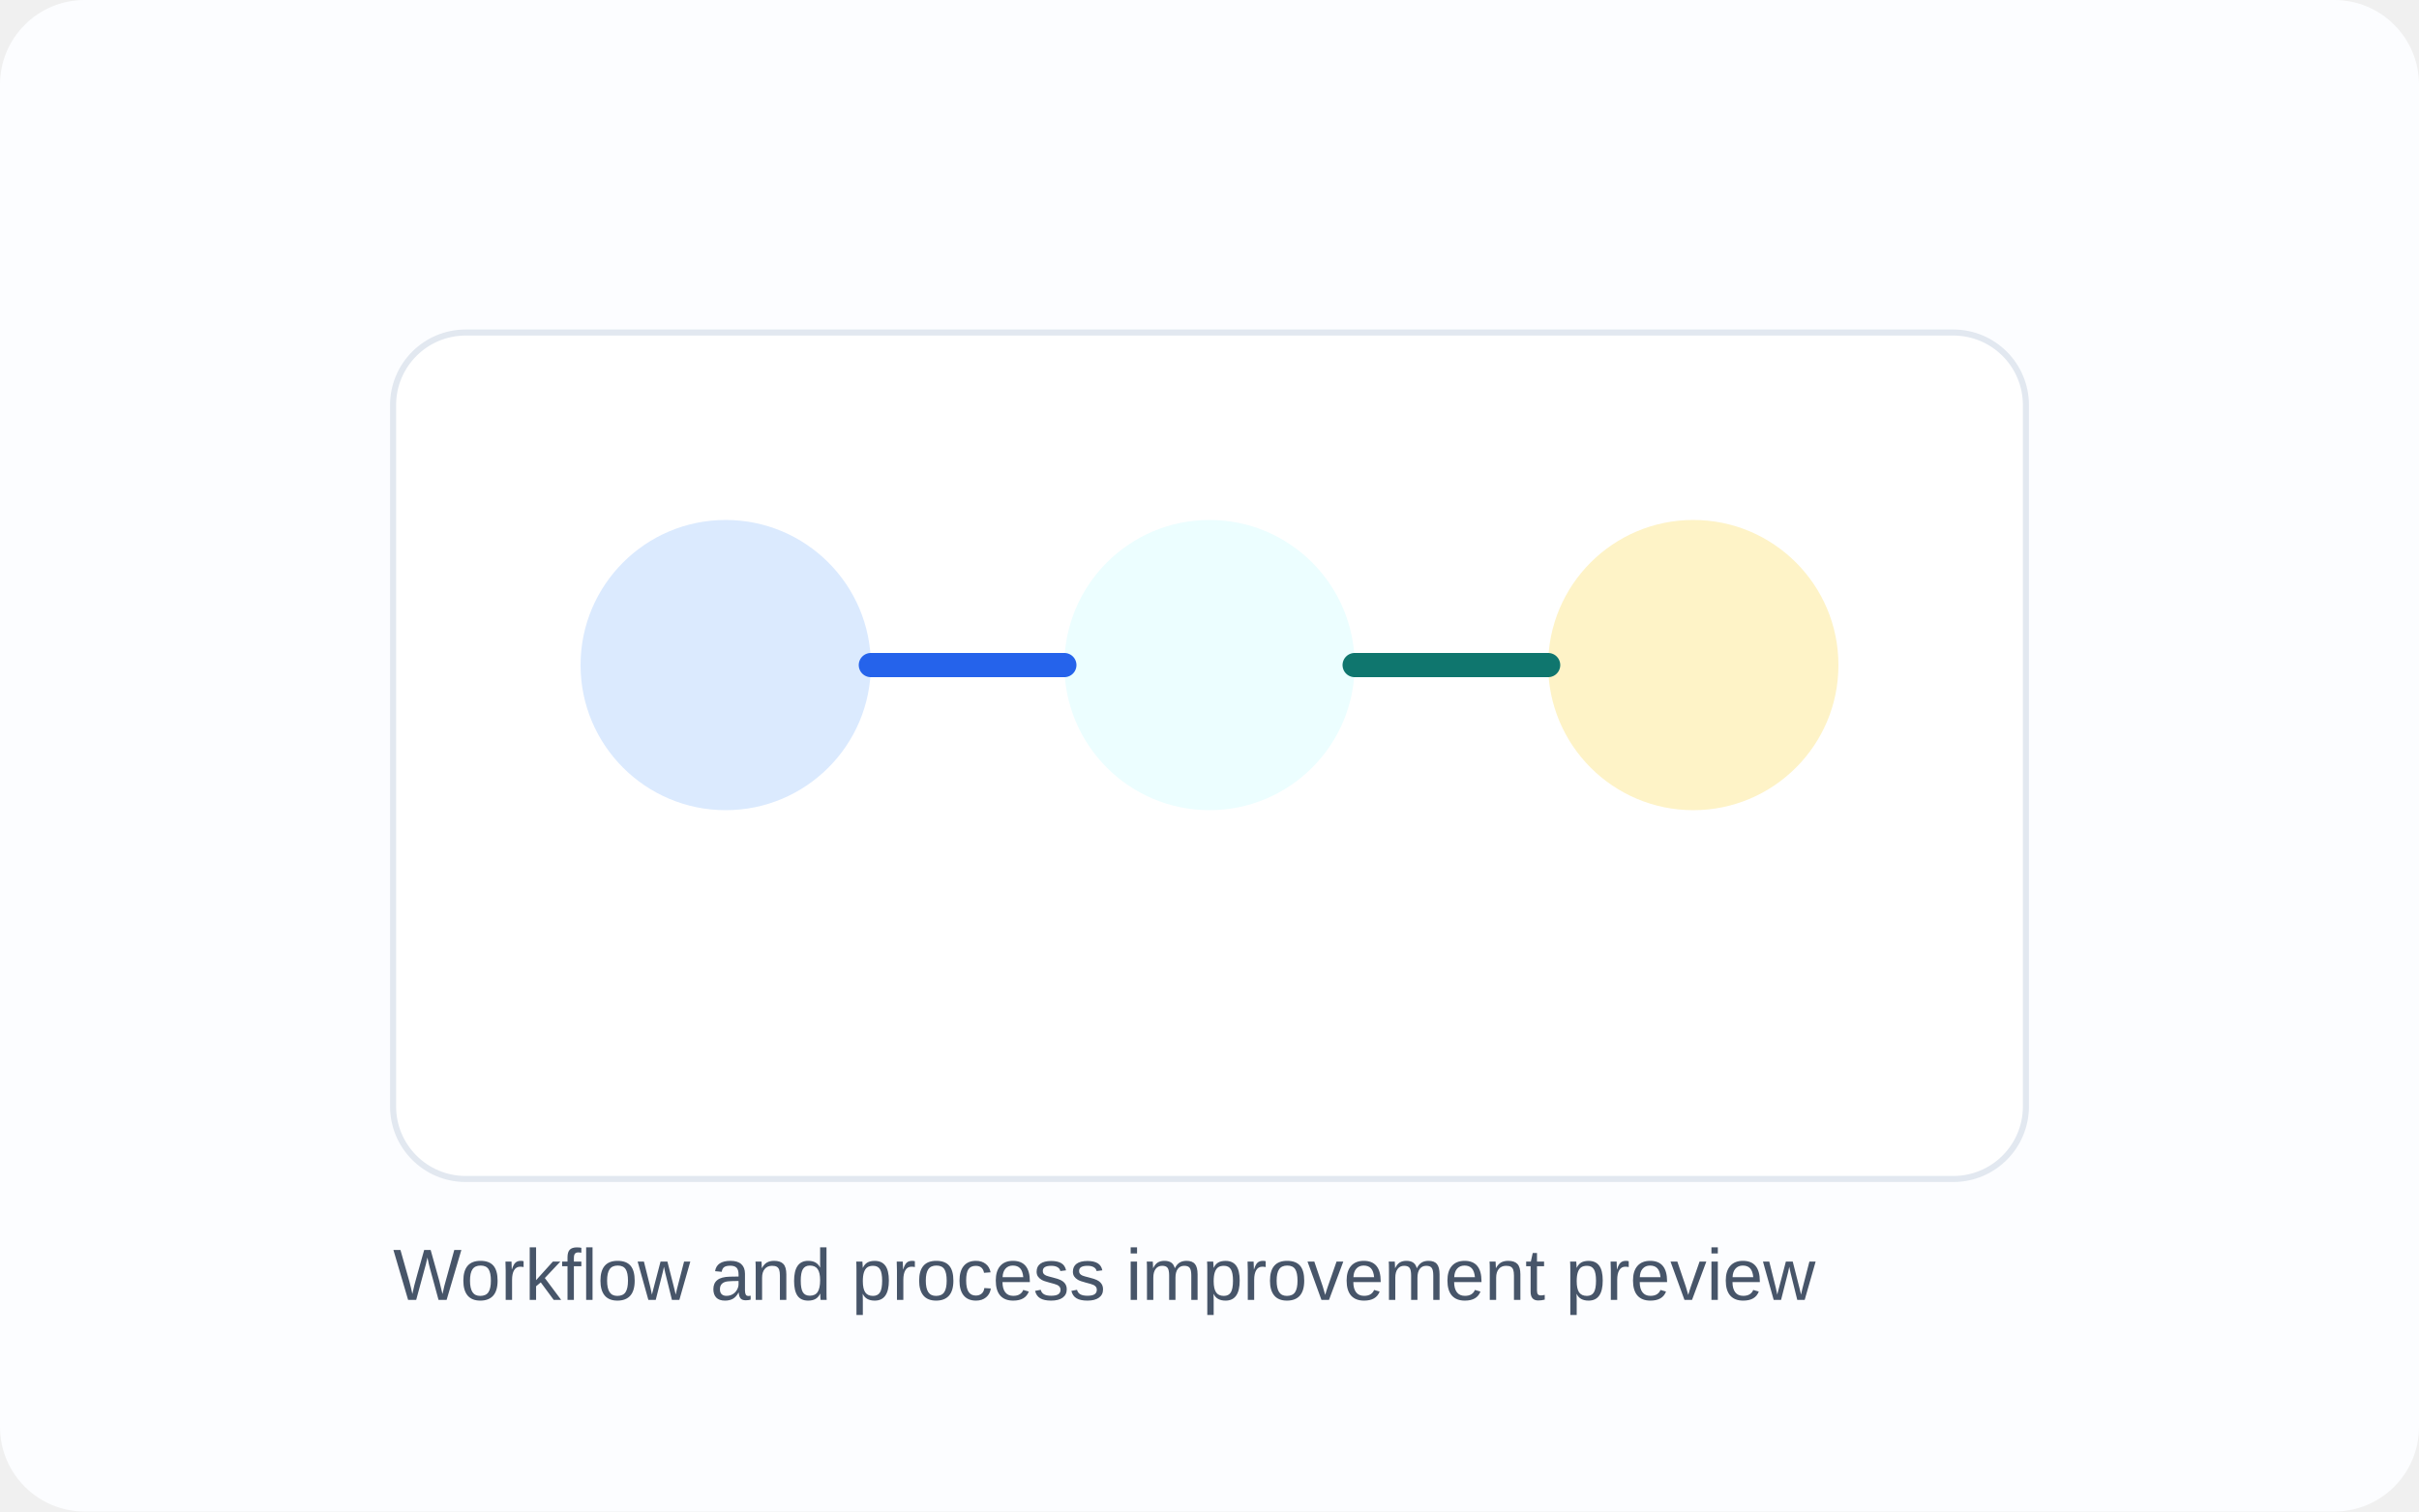
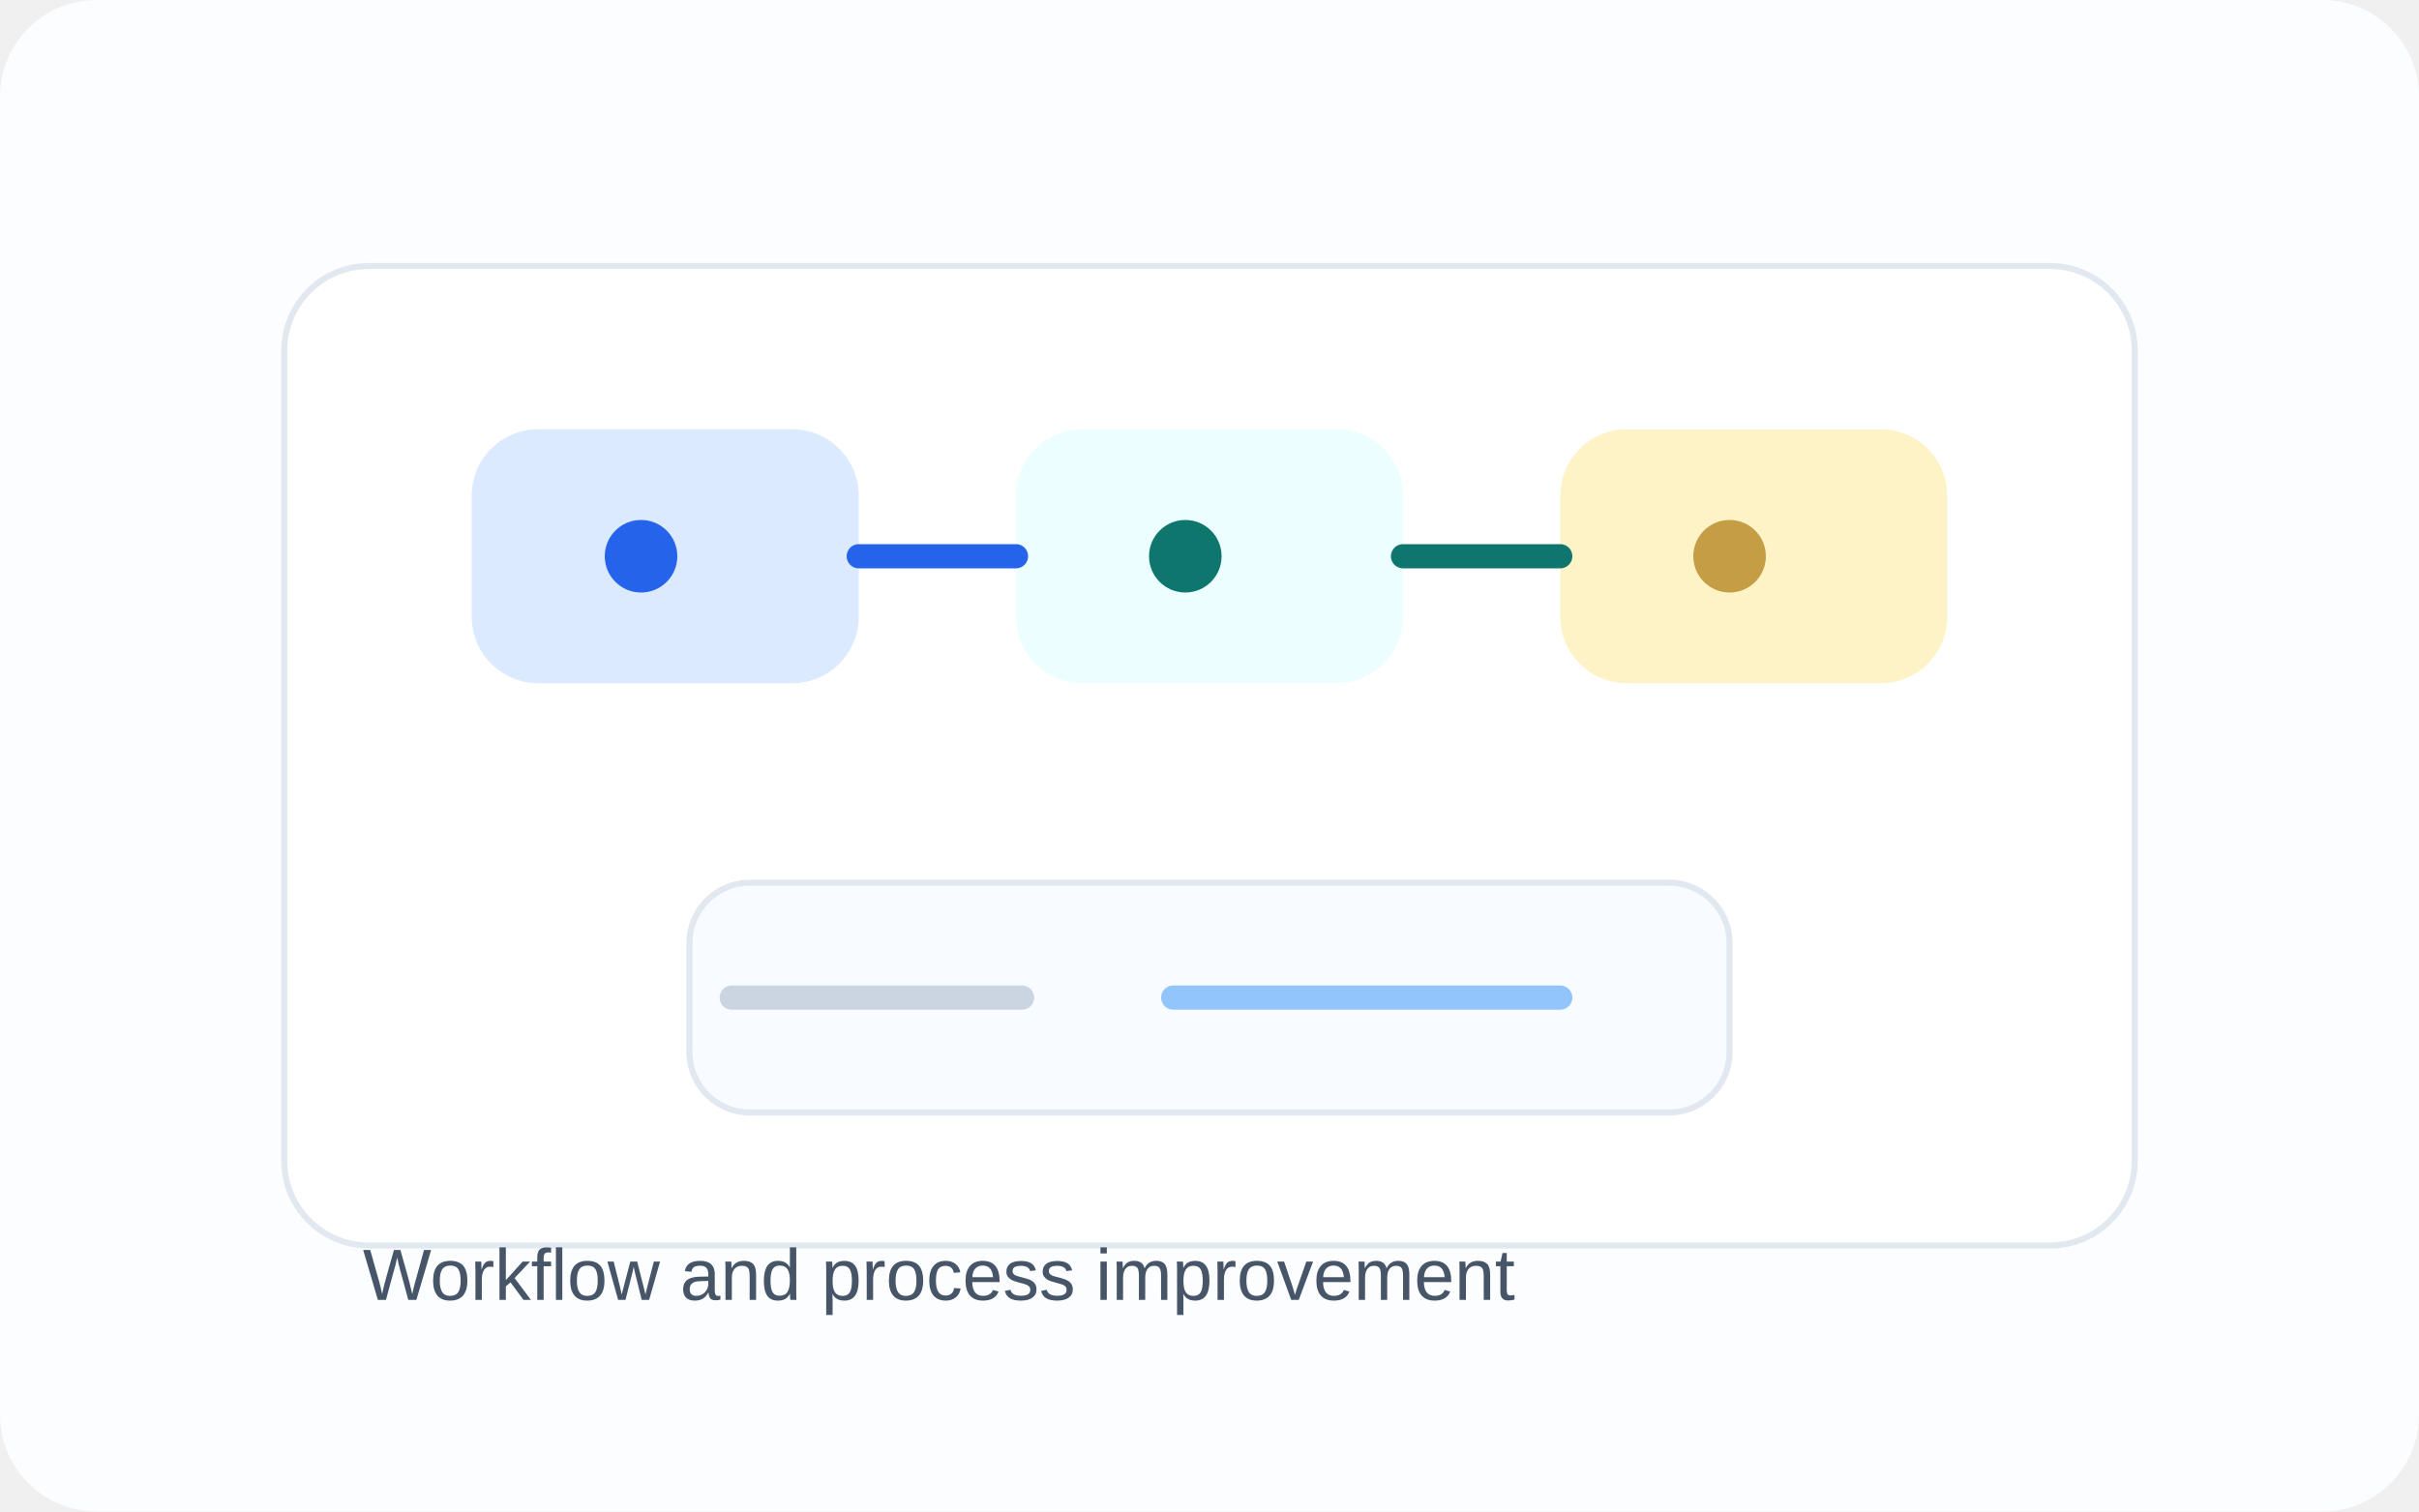
- <svg xmlns="http://www.w3.org/2000/svg" viewBox="0 0 800 500" role="img" aria-label="Workflow process map placeholder">
-   <rect width="800" height="500" rx="28" fill="#FCFDFF" />
-   <rect x="130" y="110" width="540" height="280" rx="24" fill="#FFFFFF" stroke="#E2E8F0" stroke-width="2" />
-   <circle cx="240" cy="220" r="48" fill="#DBEAFE" />
-   <circle cx="400" cy="220" r="48" fill="#ECFEFF" />
-   <circle cx="560" cy="220" r="48" fill="#FEF3C7" />
-   <path d="M288 220h64" stroke="#2563EB" stroke-width="8" stroke-linecap="round" />
-   <path d="M448 220h64" stroke="#0F766E" stroke-width="8" stroke-linecap="round" />
-   <text x="130" y="430" font-family="Segoe UI, Arial" font-size="24" fill="#475569">Workflow and process improvement preview</text>
+ <svg xmlns="http://www.w3.org/2000/svg" viewBox="0 0 800 500" role="img" aria-label="Process workflow thumbnail">
+   <rect width="800" height="500" rx="32" fill="#FCFDFF" />
+   <rect x="94" y="88" width="612" height="324" rx="28" fill="#FFFFFF" stroke="#E2E8F0" stroke-width="2" />
+   <rect x="156" y="142" width="128" height="84" rx="22" fill="#DBEAFE" />
+   <rect x="336" y="142" width="128" height="84" rx="22" fill="#ECFEFF" />
+   <rect x="516" y="142" width="128" height="84" rx="22" fill="#FEF3C7" />
+   <path d="M284 184h52" stroke="#2563EB" stroke-width="8" stroke-linecap="round" />
+   <path d="M464 184h52" stroke="#0F766E" stroke-width="8" stroke-linecap="round" />
+   <rect x="228" y="292" width="344" height="76" rx="20" fill="#F8FBFF" stroke="#E2E8F0" stroke-width="2" />
+   <path d="M242 330h96" stroke="#CBD5E1" stroke-width="8" stroke-linecap="round" />
+   <path d="M388 330h128" stroke="#93C5FD" stroke-width="8" stroke-linecap="round" />
+   <circle cx="212" cy="184" r="12" fill="#2563EB" />
+   <circle cx="392" cy="184" r="12" fill="#0F766E" />
+   <circle cx="572" cy="184" r="12" fill="#C59D45" />
+   <text x="120" y="430" font-family="Segoe UI, Arial" font-size="24" fill="#475569">Workflow and process improvement</text>
</svg>
